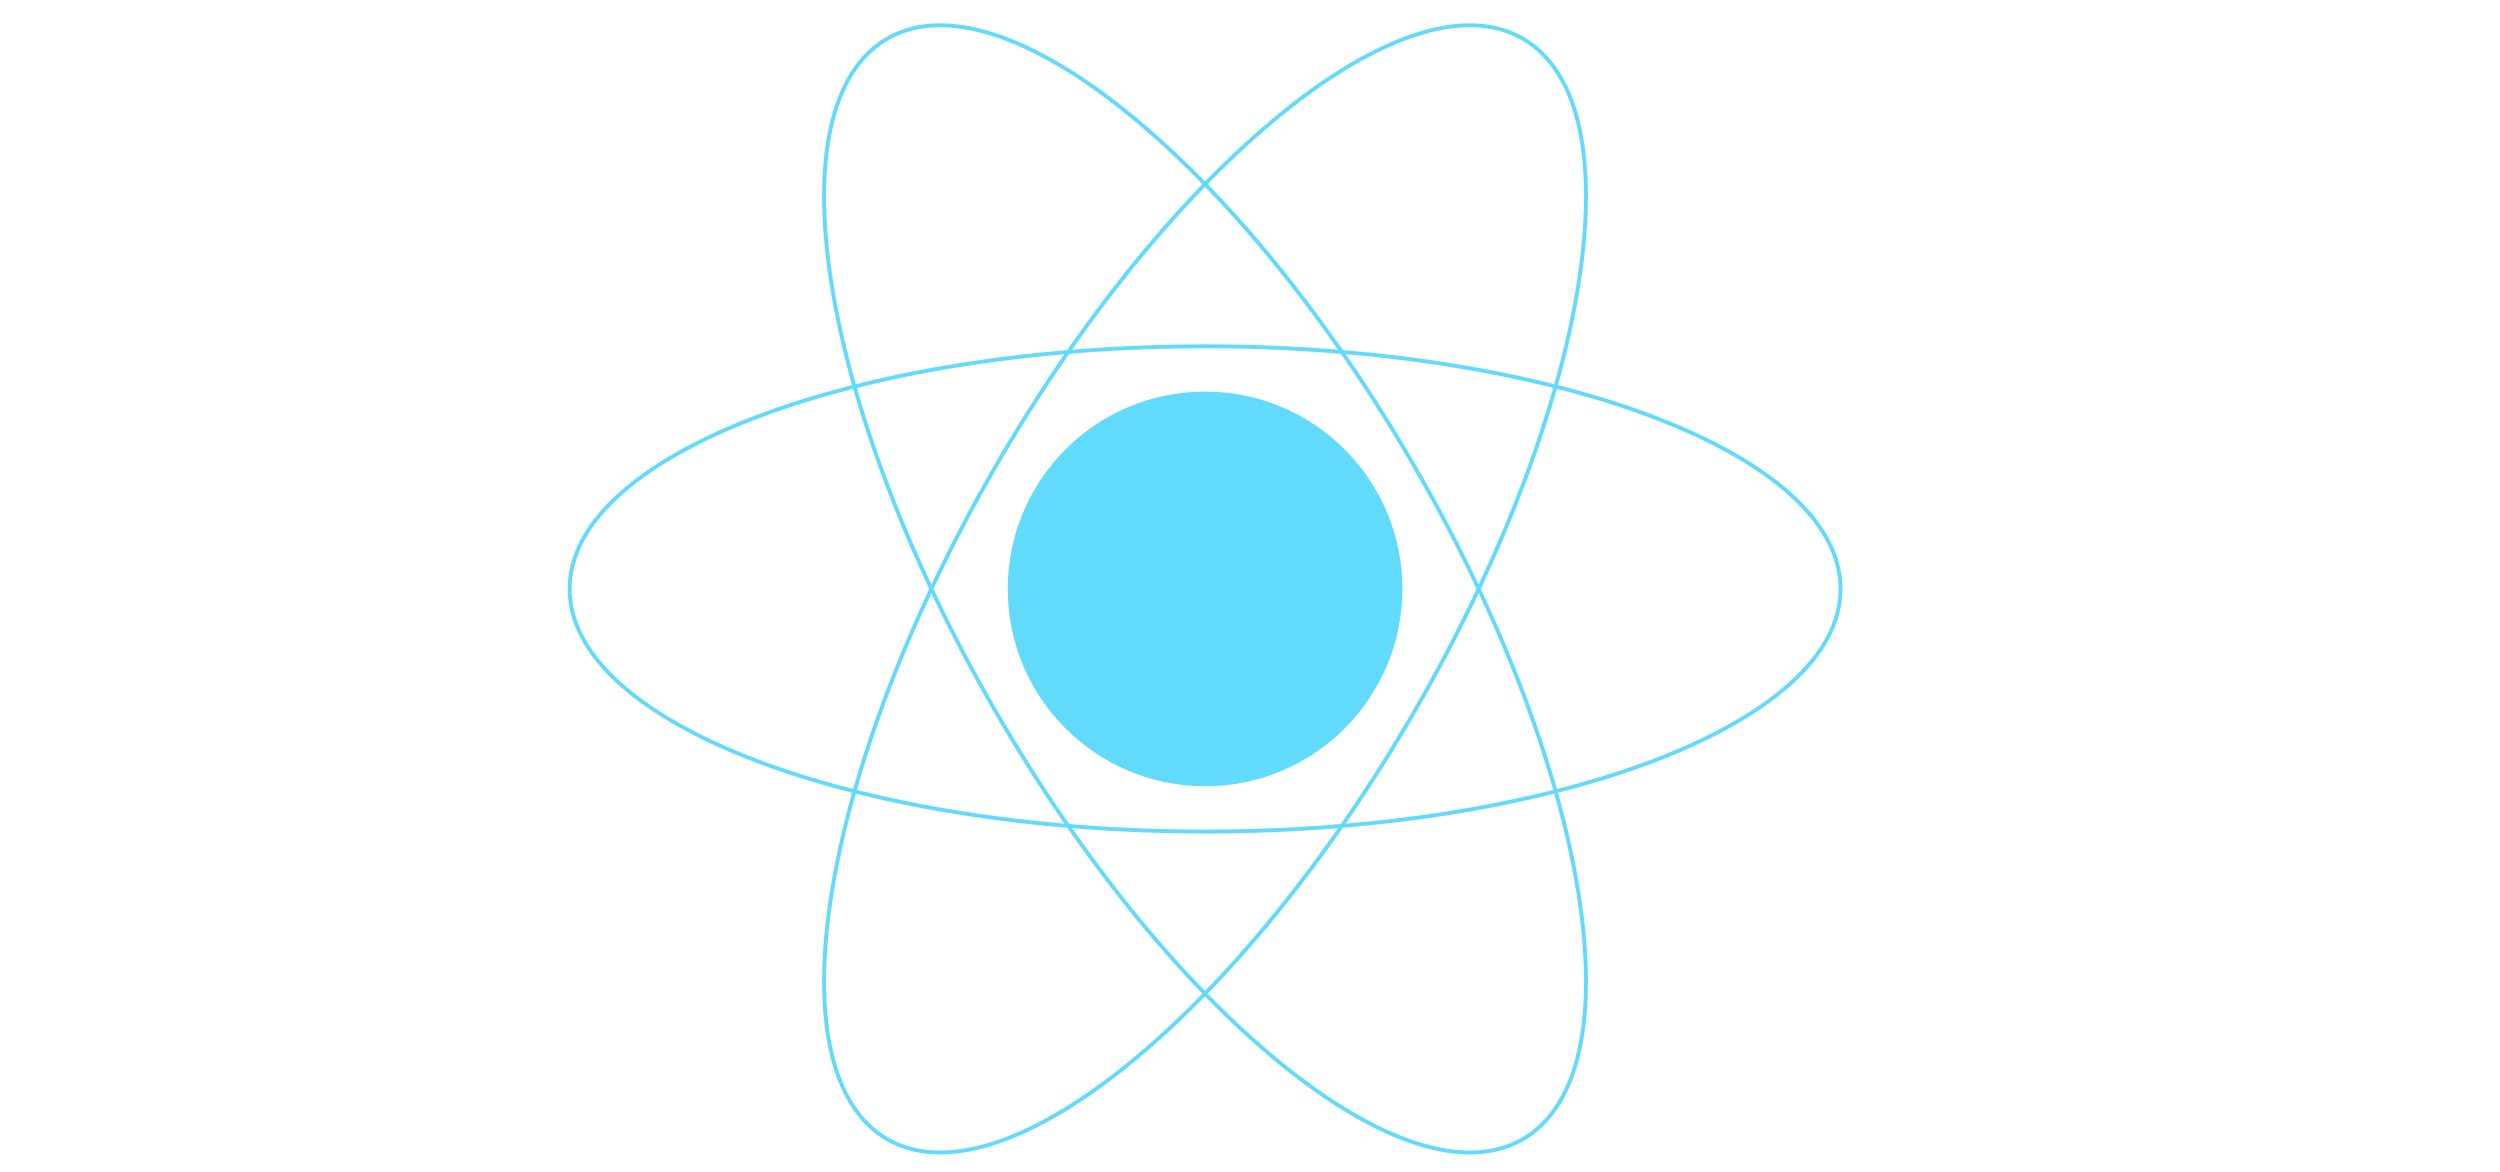
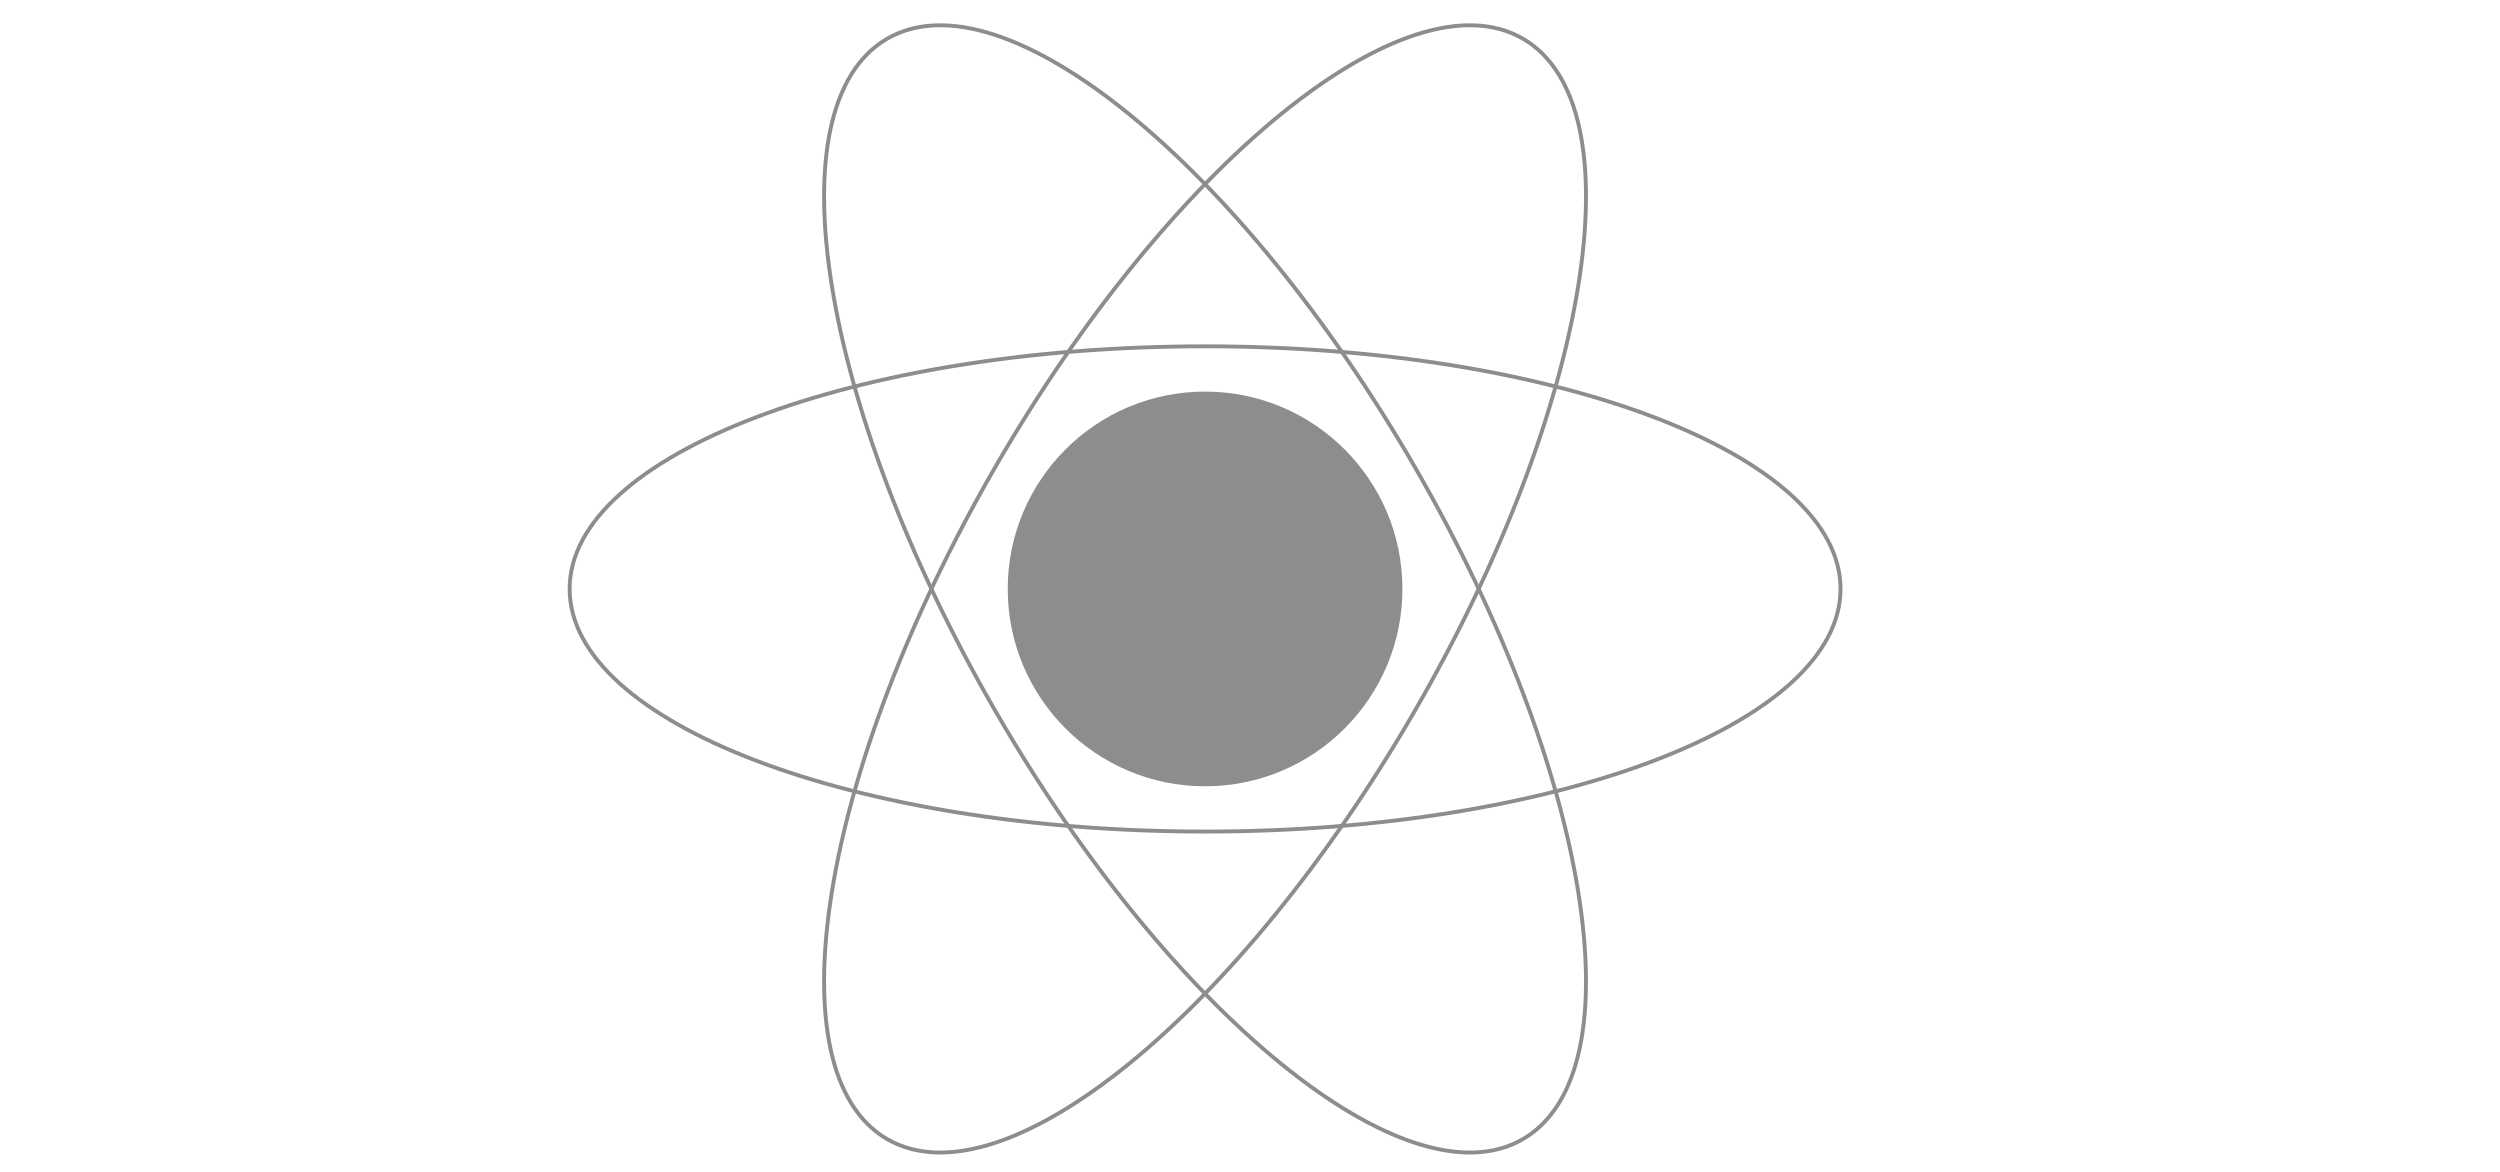
<svg xmlns="http://www.w3.org/2000/svg" version="1.1" id="Layer_1" x="0px" y="0px" width="640px" height="300px" viewBox="0 170 640 300" style="enable-background:new 0 170 640 300;" xml:space="preserve">
-   <circle style="fill:#61DAFB;" cx="308.5" cy="320.768" r="50.521" />
+   <circle style="fill:#8d8d8d;" cx="308.5" cy="320.768" r="50.521" />
  <g>
-     <ellipse style="fill:none;stroke:#61DAFB;" cx="308.5" cy="320.768" rx="162.675" ry="62.113" />
-     <ellipse transform="matrix(0.866 -0.5 0.5 0.866 -119.0535 197.2257)" style="fill:none;stroke:#61DAFB;" cx="308.5" cy="320.769" rx="62.113" ry="162.675" />
-     <ellipse transform="matrix(0.866 0.5 -0.5 0.866 201.7164 -111.2753)" style="fill:none;stroke:#61DAFB;" cx="308.5" cy="320.769" rx="62.113" ry="162.675" />
+     <ellipse style="fill:none;stroke:#8d8d8d;" cx="308.5" cy="320.768" rx="162.675" ry="62.113" />
+     <ellipse transform="matrix(0.866 -0.5 0.5 0.866 -119.0535 197.2257)" style="fill:none;stroke:#8d8d8d;" cx="308.5" cy="320.769" rx="62.113" ry="162.675" />
+     <ellipse transform="matrix(0.866 0.5 -0.5 0.866 201.7164 -111.2753)" style="fill:none;stroke:#8d8d8d;" cx="308.5" cy="320.769" rx="62.113" ry="162.675" />
  </g>
</svg>
